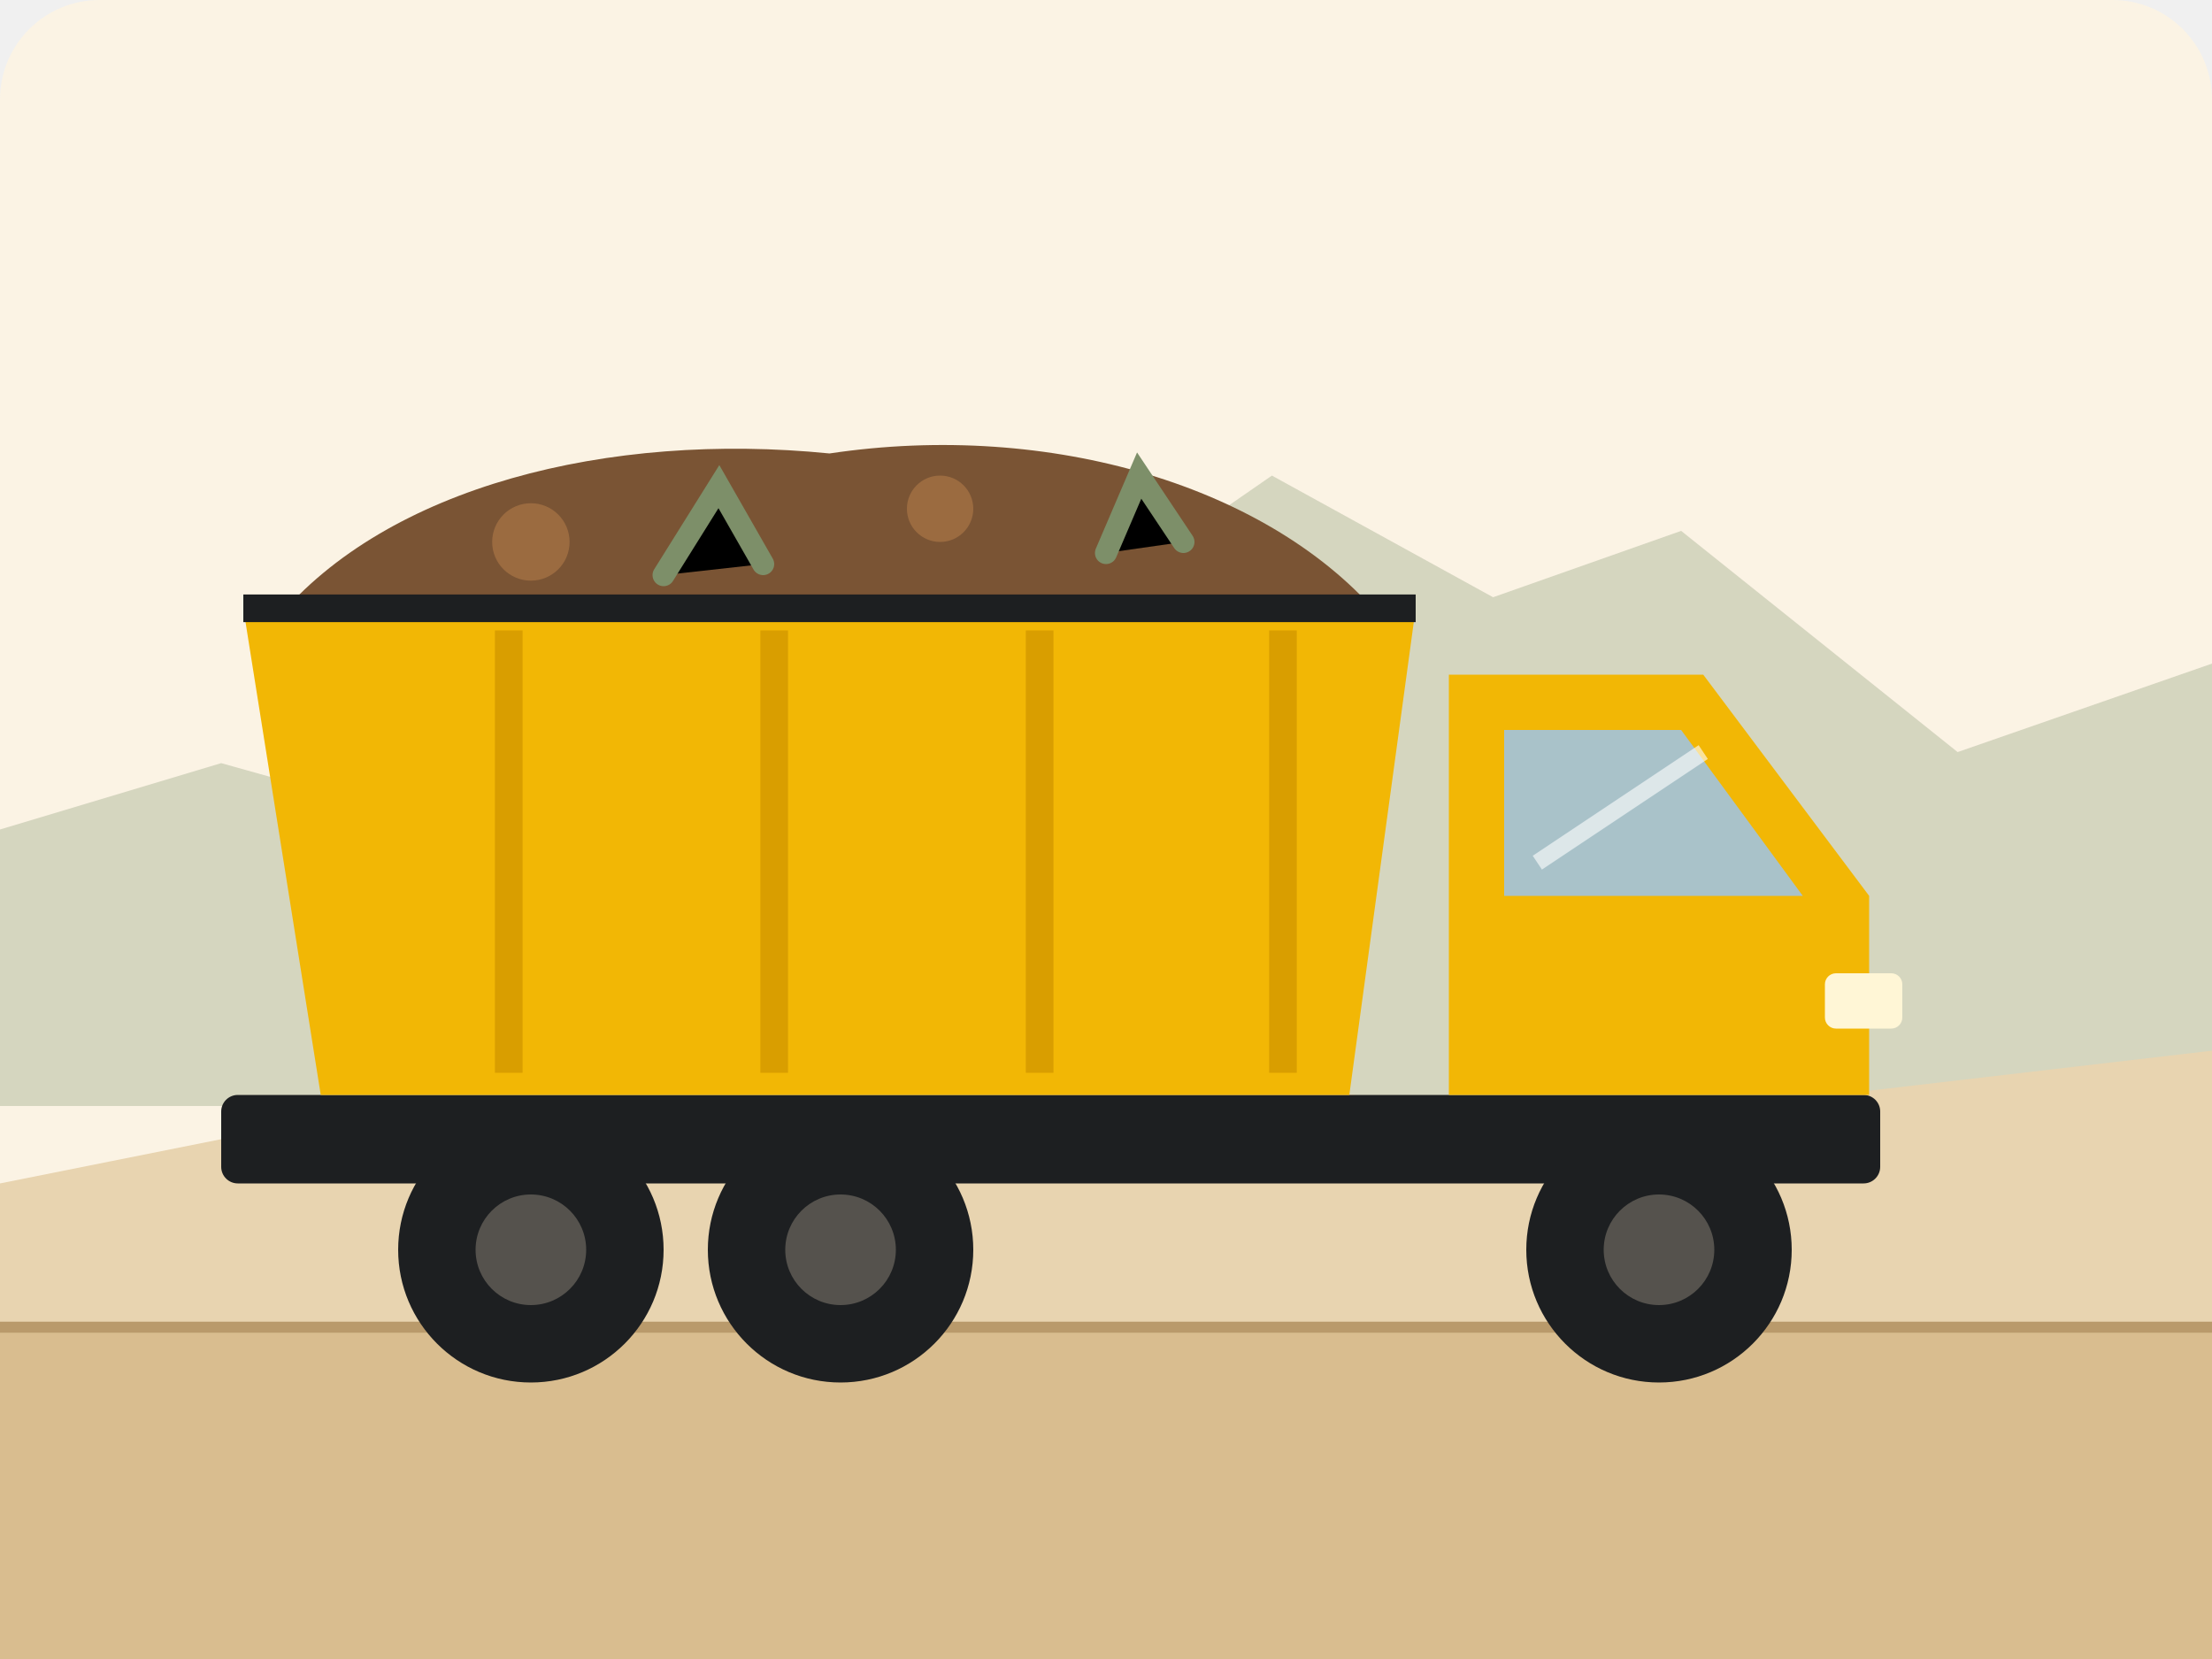
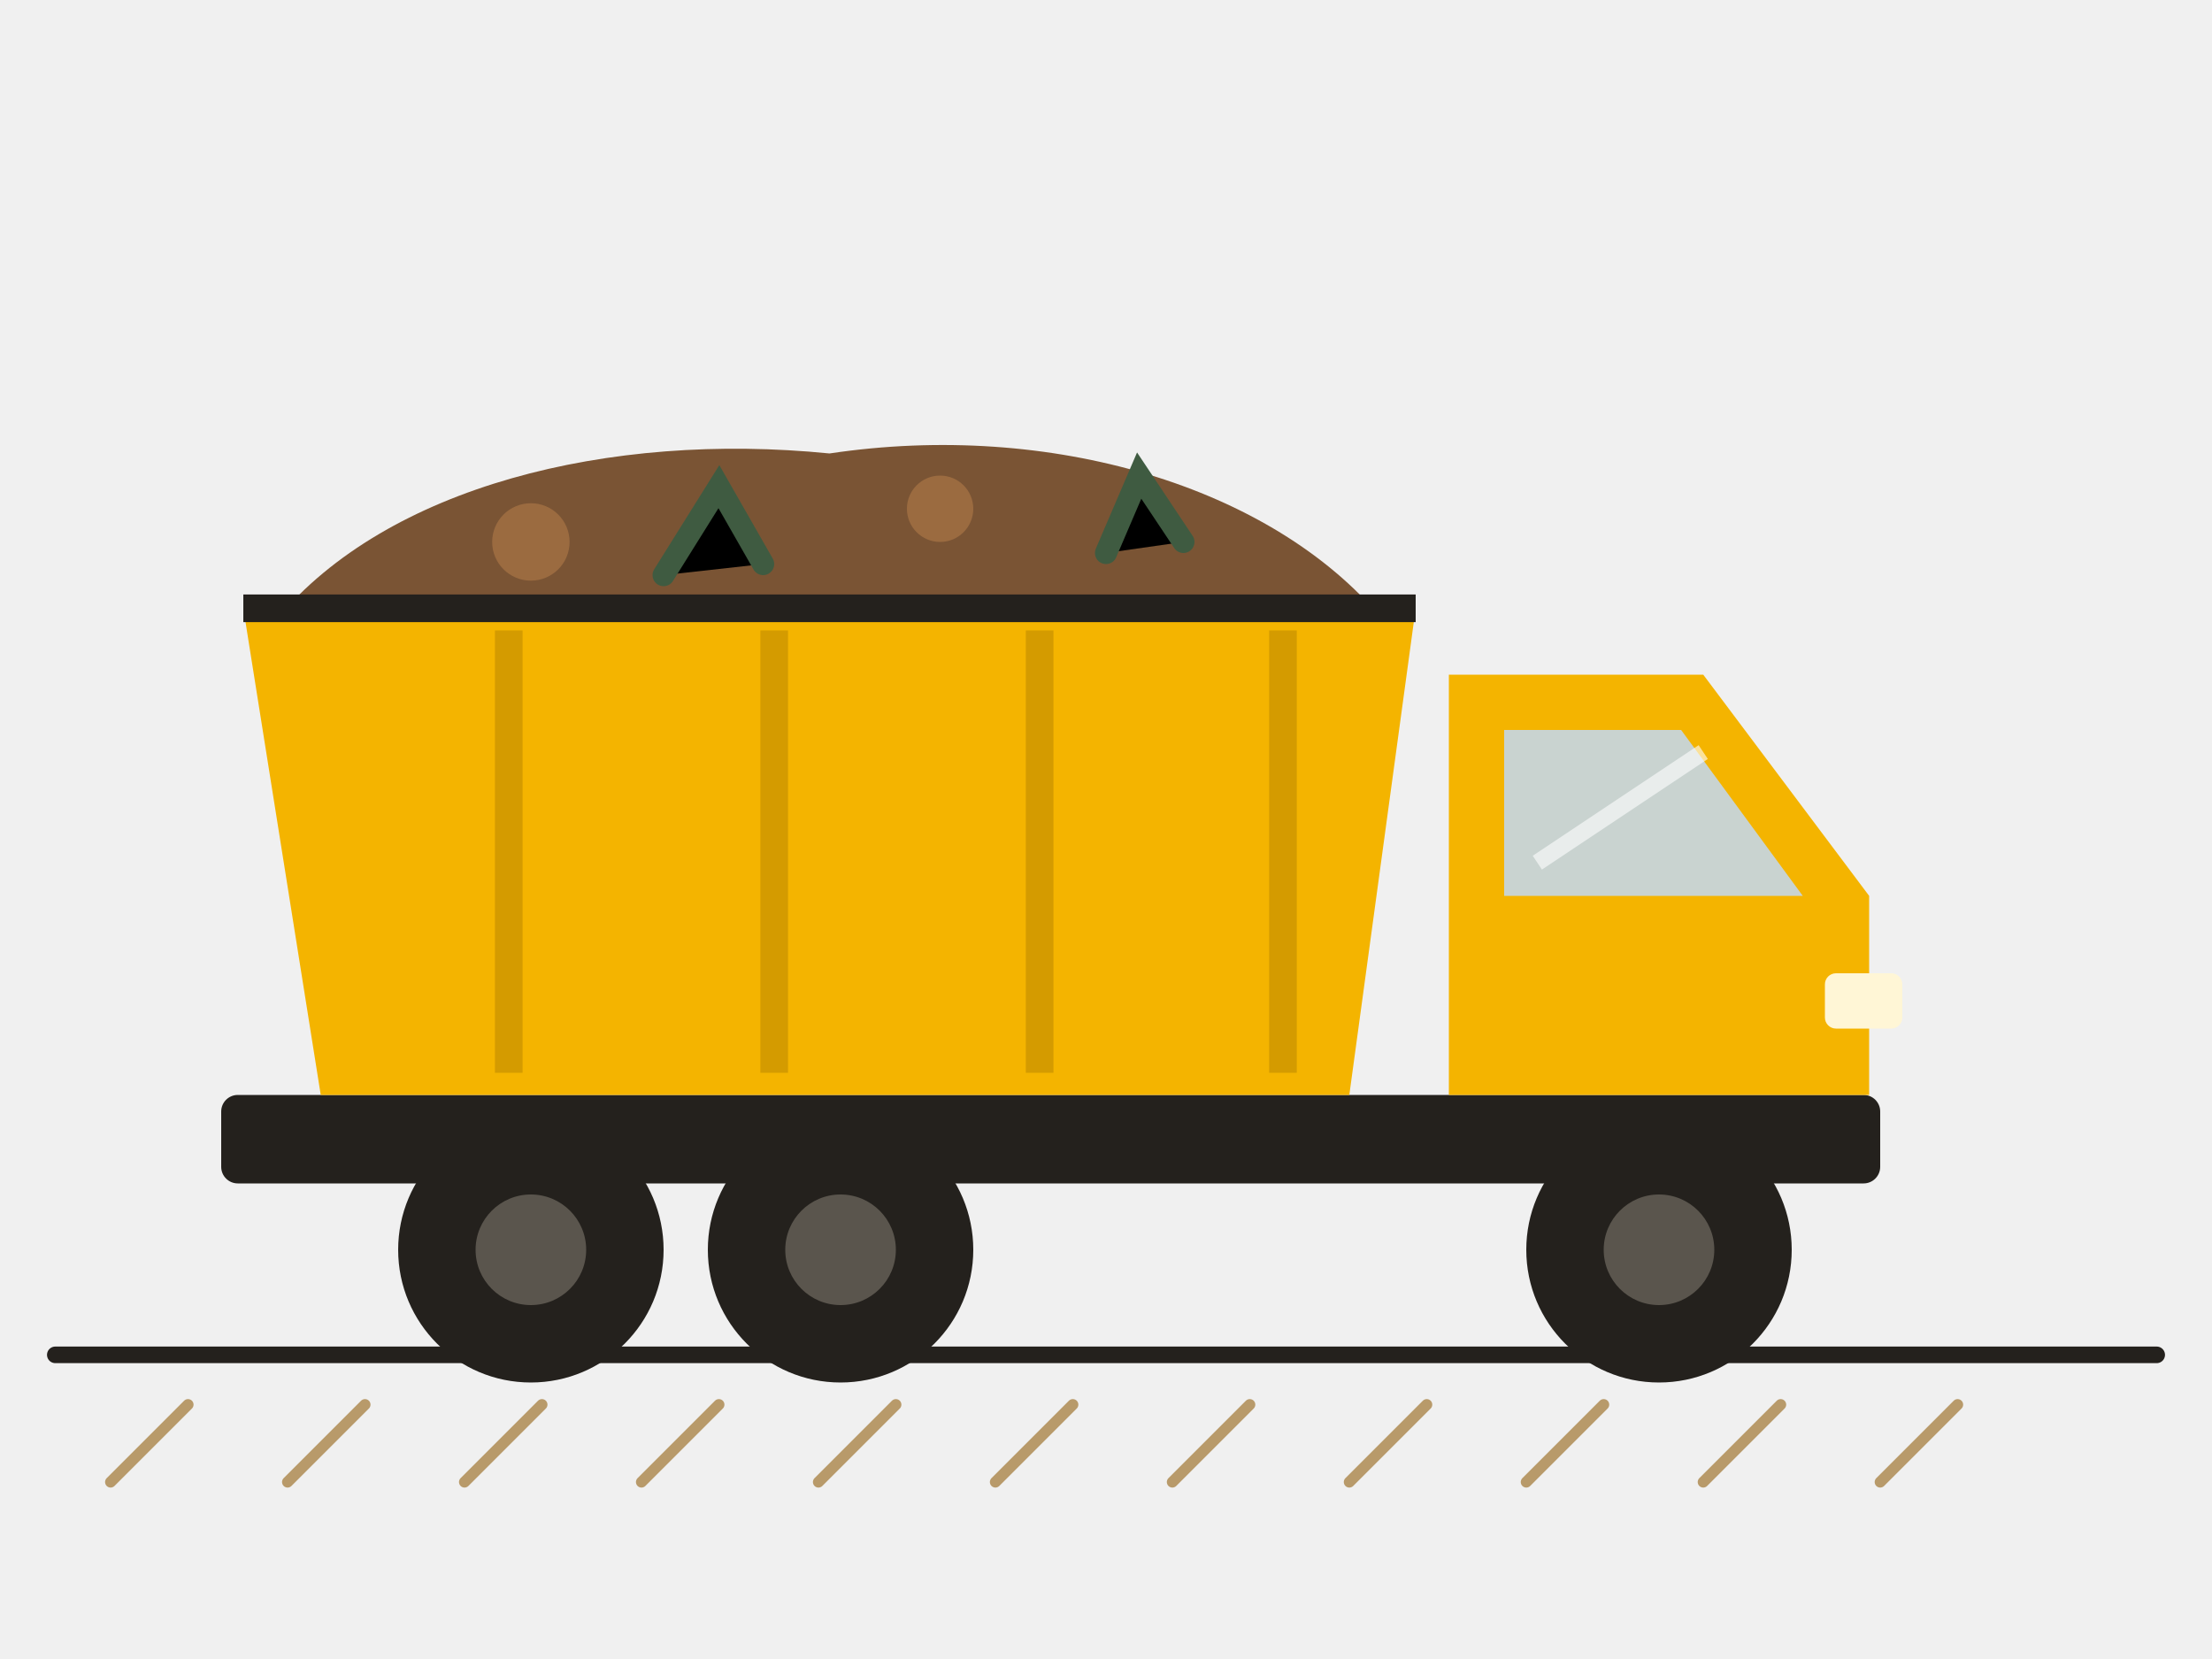
<svg xmlns="http://www.w3.org/2000/svg" viewBox="0 0 400 300">
-   <rect width="400" height="300" rx="18" fill="#fbf3e4" />
-   <path d="M0 200V150l40-12 50 14 60-46 28 16 52-36 40 22 34-12 50 40 46-16v80z" fill="#7d8f69" opacity=".3" />
-   <path d="M0 214l70-14 60 10 80-18 70 12 120-14v110H0z" fill="#e8d4b0" />
-   <rect y="240" width="400" height="60" fill="#d9bd8f" />
-   <path d="M0 240h400" stroke="#b99a6b" stroke-width="2" />
-   <rect x="40" y="198" width="300" height="16" rx="3" fill="#1d1f21" />
+   <rect x="40" y="198" width="300" height="16" rx="3" fill="#24211d" />
  <path d="M50 112c20-24 60-34 100-30 40-6 80 6 100 30z" fill="#7a5434" />
  <circle cx="96" cy="98" r="7" fill="#9b6b40" />
  <circle cx="170" cy="92" r="6" fill="#9b6b40" />
-   <path d="M120 104l10-16 8 14M200 100l6-14 8 12" stroke="#7d8f69" stroke-width="4" stroke-linecap="round" />
-   <path d="M44 110h212l-12 88H58z" fill="#f2b705" />
-   <g stroke="#d99e00" stroke-width="5">
+   <path d="M120 104l10-16 8 14M200 100l6-14 8 12" stroke="#3f5b41" stroke-width="4" stroke-linecap="round" />
+   <path d="M44 110h212l-12 88H58z" fill="#f4b400" />
+   <g stroke="#d49b00" stroke-width="5">
    <path d="M92 114v80M140 114v80M188 114v80M232 114v80" />
  </g>
-   <path d="M44 110h212" stroke="#1d1f21" stroke-width="5" />
-   <path d="M262 198v-76h46l30 40v36z" fill="#f2b705" />
-   <path d="M272 132h32l22 30h-54z" fill="#a9c2c9" />
+   <path d="M44 110h212" stroke="#24211d" stroke-width="5" />
+   <path d="M262 198v-76h46l30 40v36z" fill="#f4b400" />
+   <path d="M272 132h32l22 30h-54z" fill="#c9d3d0" />
  <path d="M278 156l30-20" stroke="#fff" stroke-width="3" opacity=".6" />
  <rect x="330" y="176" width="14" height="10" rx="2" fill="#fff6d6" />
-   <g fill="#1d1f21">
+   <g fill="#24211d">
    <circle cx="96" cy="226" r="24" />
    <circle cx="152" cy="226" r="24" />
    <circle cx="300" cy="226" r="24" />
  </g>
-   <g fill="#55524d">
+   <g fill="#5a554d">
    <circle cx="96" cy="226" r="10" />
    <circle cx="152" cy="226" r="10" />
    <circle cx="300" cy="226" r="10" />
  </g>
+   <g stroke="#b89a6a" stroke-width="2" stroke-linecap="round">
+     <path d="M20 268l14-14M52 268l14-14M84 268l14-14M116 268l14-14M148 268l14-14M180 268l14-14M212 268l14-14M244 268l14-14M276 268l14-14M308 268l14-14M340 268l14-14" />
+   </g>
+   <path d="M10 245h380" stroke="#24211d" stroke-width="3" stroke-linecap="round" />
</svg>
